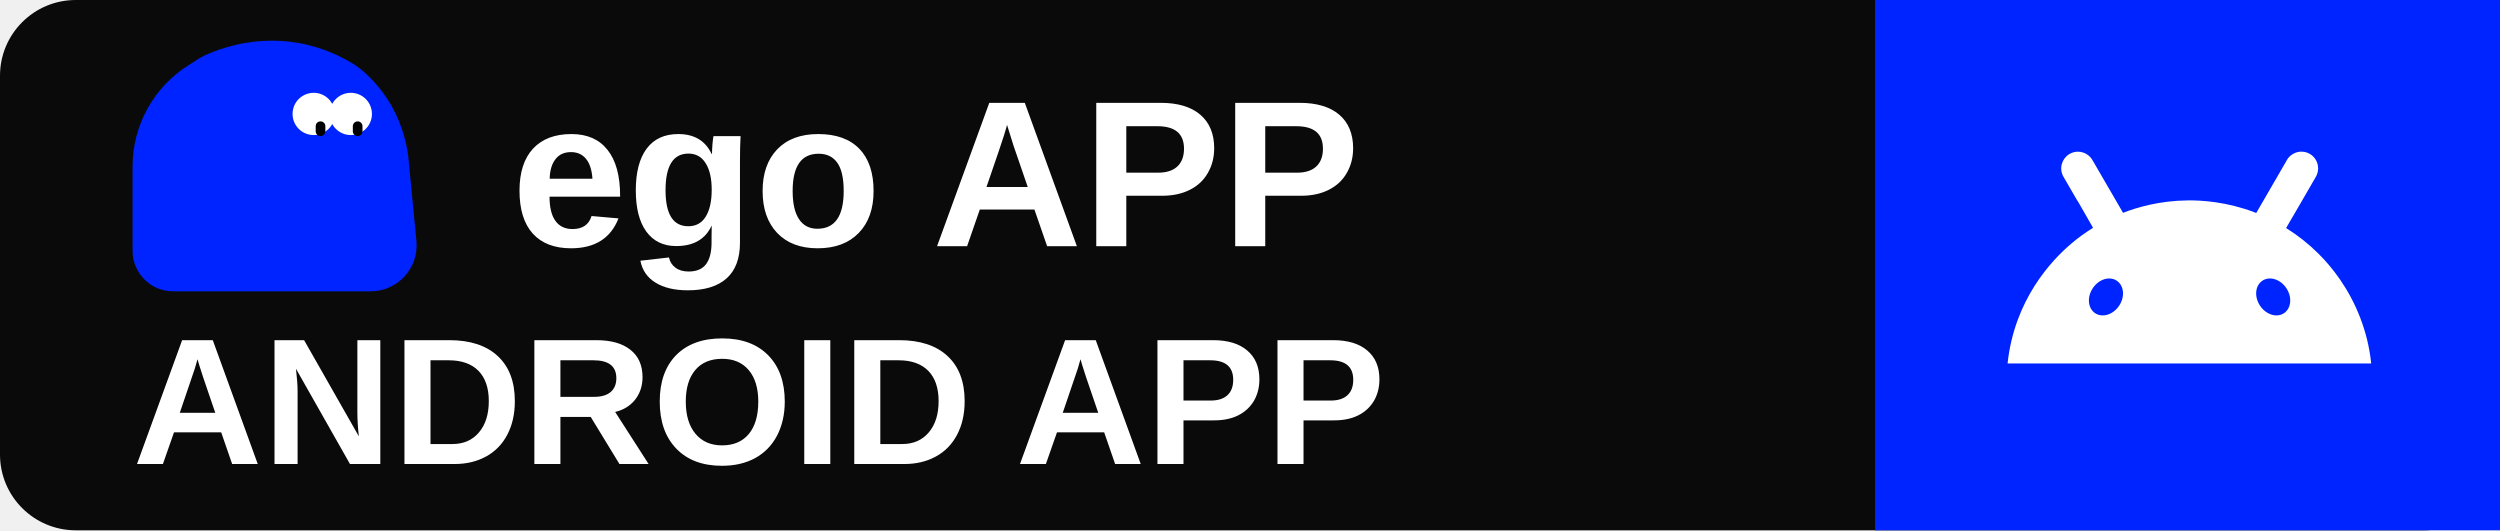
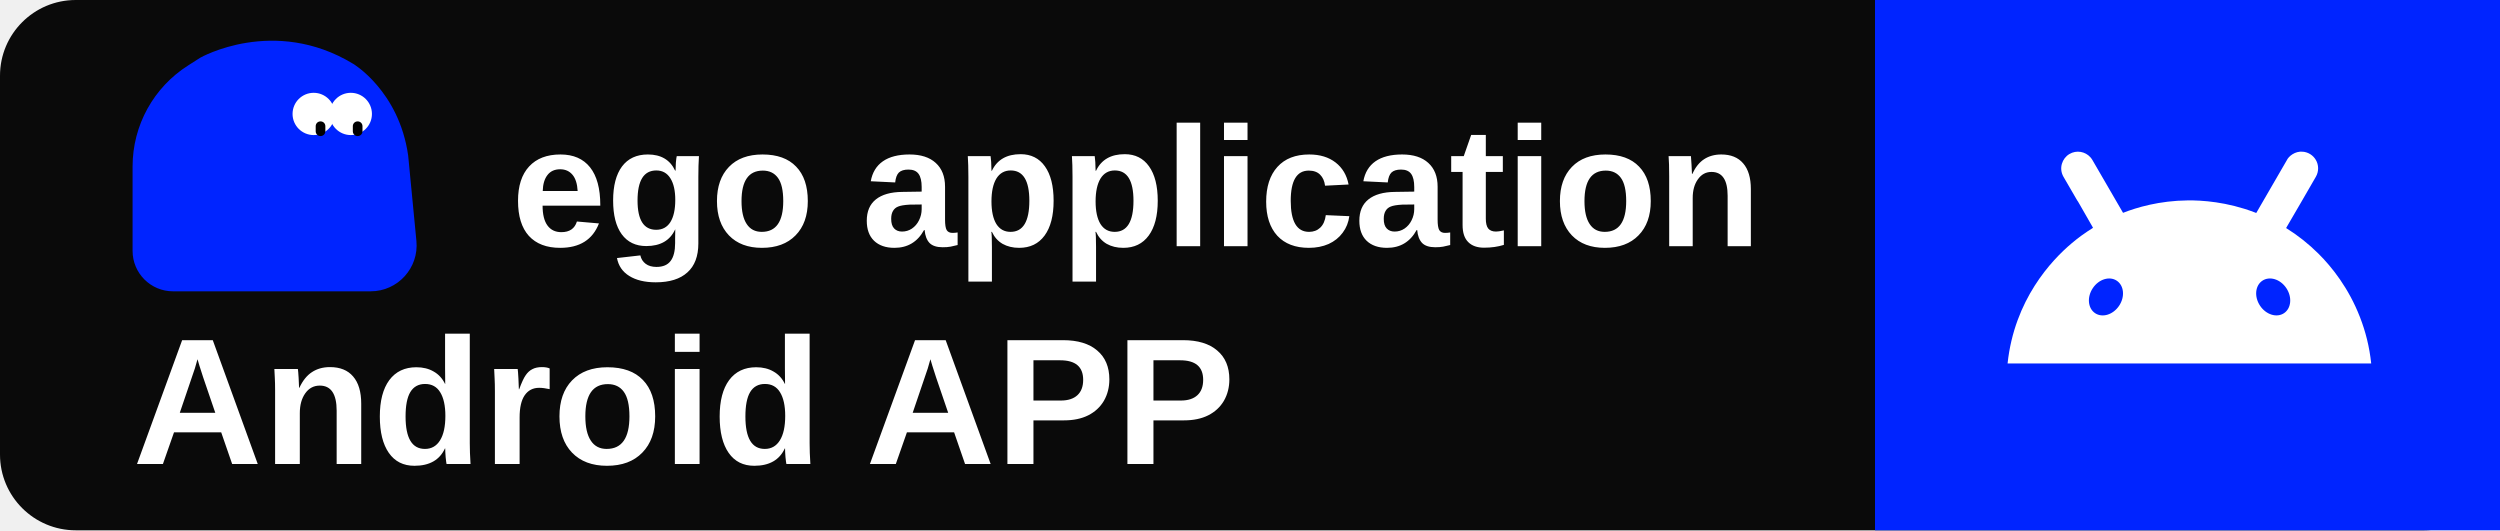
<svg xmlns="http://www.w3.org/2000/svg" width="264" height="56" viewBox="0 0 264 56">
  <rect width="264" height="56" rx="8" fill="#0a0a0a" />
  <rect x="198" width="66" height="56" fill="#0024FF" />
  <g transform="translate(212 8) scale(1.6)" fill="#fff">
    <path d="M18.439 5.559c-.675 1.166-1.352 2.332-2.027 3.498-.037-.015-.074-.029-.111-.043-1.825-.696-3.484-.8-4.42-.787-1.855.018-3.354.464-4.26.82-.084-.149-1.753-3.021-2.022-3.486a1.145 1.145 0 0 0-.141-.191c-.331-.364-.905-.486-1.379-.203-.475.282-.714.936-.389 1.502 1.947 3.37-.097-.216 1.947 3.359.017.031-.495.264-1.393 1.018C2.899 12.176.452 14.772 0 18.99h24c-.119-1.111-.369-2.099-.746-3.068-.744-1.912-1.843-3.293-2.74-4.184a12.105 12.105 0 0 0-2.131-1.688c.659-1.122 1.312-2.256 1.965-3.385.208-.361.189-.796-.008-1.119a1.1 1.1 0 0 0-.852-.533c-.522-.054-.939.313-1.049.545zm-.039 8.461c.394.593.324 1.331-.156 1.65-.48.32-1.188.099-1.582-.494-.394-.593-.324-1.331.156-1.65.473-.315 1.181-.109 1.582.494zM7.207 13.527c.48.32.551 1.058.156 1.65-.394.593-1.104.814-1.584.494-.48-.32-.55-1.058-.156-1.65.401-.602 1.109-.811 1.584-.494z" />
  </g>
-   <g aria-label="ego APP" transform="translate(0 -6)">
+   <g aria-label="ego application" transform="translate(0 -6)">
    <svg x="14" y="1" width="34" height="35.774" viewBox="0 0 320 336.7">
      <path fill="#0024ff" d="M219.1,110.4c-78.7-47.7-151.8-6-151.8-6l-11.9,7.6C20.9,133.8,0,171.7,0,212.5v83.9c0,22.2,18,40.2,40.2,40.2h196.4c27,0,48.1-23.3,45.5-50.1l-8.2-84.9c-9.1-64.3-54.9-91.3-54.9-91.3Z" />
      <circle fill="#fff" cx="180" cy="160.3" r="21" />
      <path d="M186.8,167.7h0c2.7,0,4.8,2.1,4.8,4.8v5c0,2.7-2.1,4.8-4.8,4.8h0c-2.7,0-4.8-2.1-4.8-4.8v-5c0-2.7,2.1-4.8,4.8-4.8Z" />
      <circle fill="#fff" cx="216.9" cy="160.3" r="21" />
      <path d="M223.7,167.7h0c2.7,0,4.8,2.1,4.8,4.8v5c0,2.7-2.1,4.8-4.8,4.8h0c-2.7,0-4.8-2.1-4.8-4.8v-5c0-2.7,2.1-4.8,4.8-4.8Z" />
    </svg>
-     <text x="54" y="32" font-family="Arial,sans-serif" font-size="22" font-weight="700" fill="#fff">ego APP</text>
+     <text x="54" y="32" font-family="Arial,sans-serif" font-size="18" font-weight="700" fill="#fff">ego application</text>
  </g>
-   <text x="14" y="49" font-family="Arial,sans-serif" font-size="19" font-weight="700" fill="#fff">ANDROID APP</text>
+   <text x="14" y="49" font-family="Arial,sans-serif" font-size="19" font-weight="700" fill="#fff">Android APP</text>
</svg>
